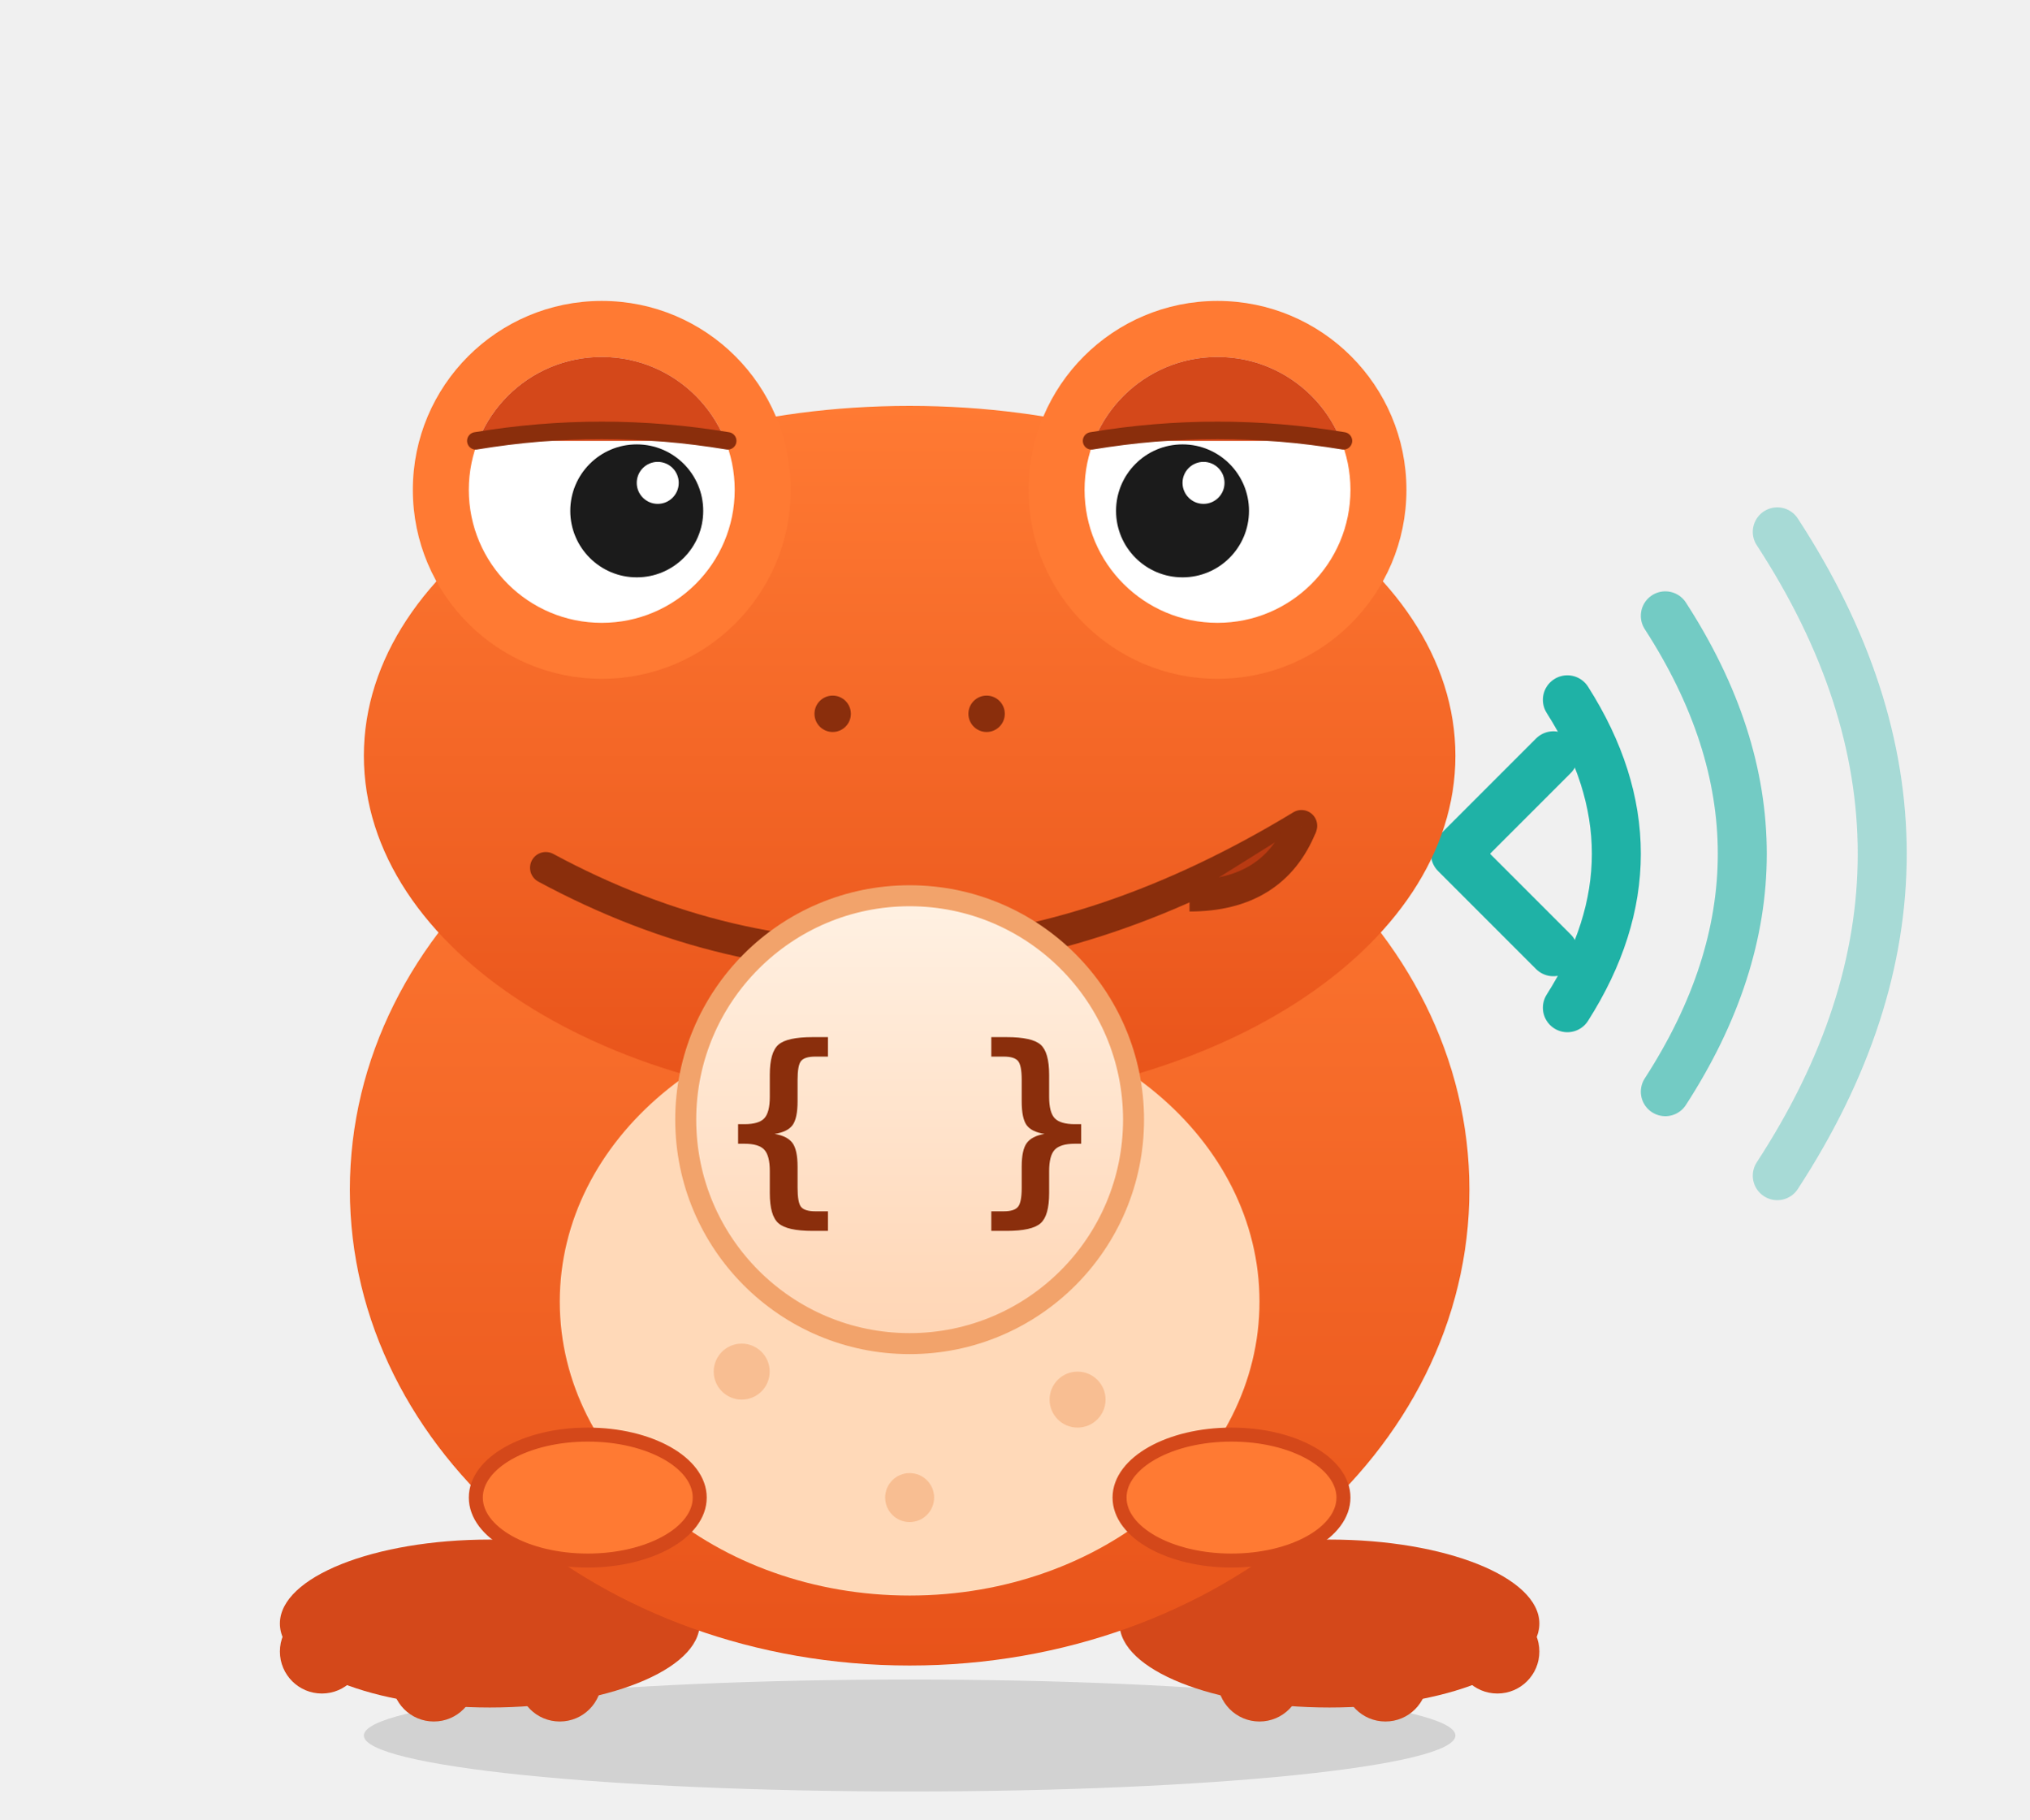
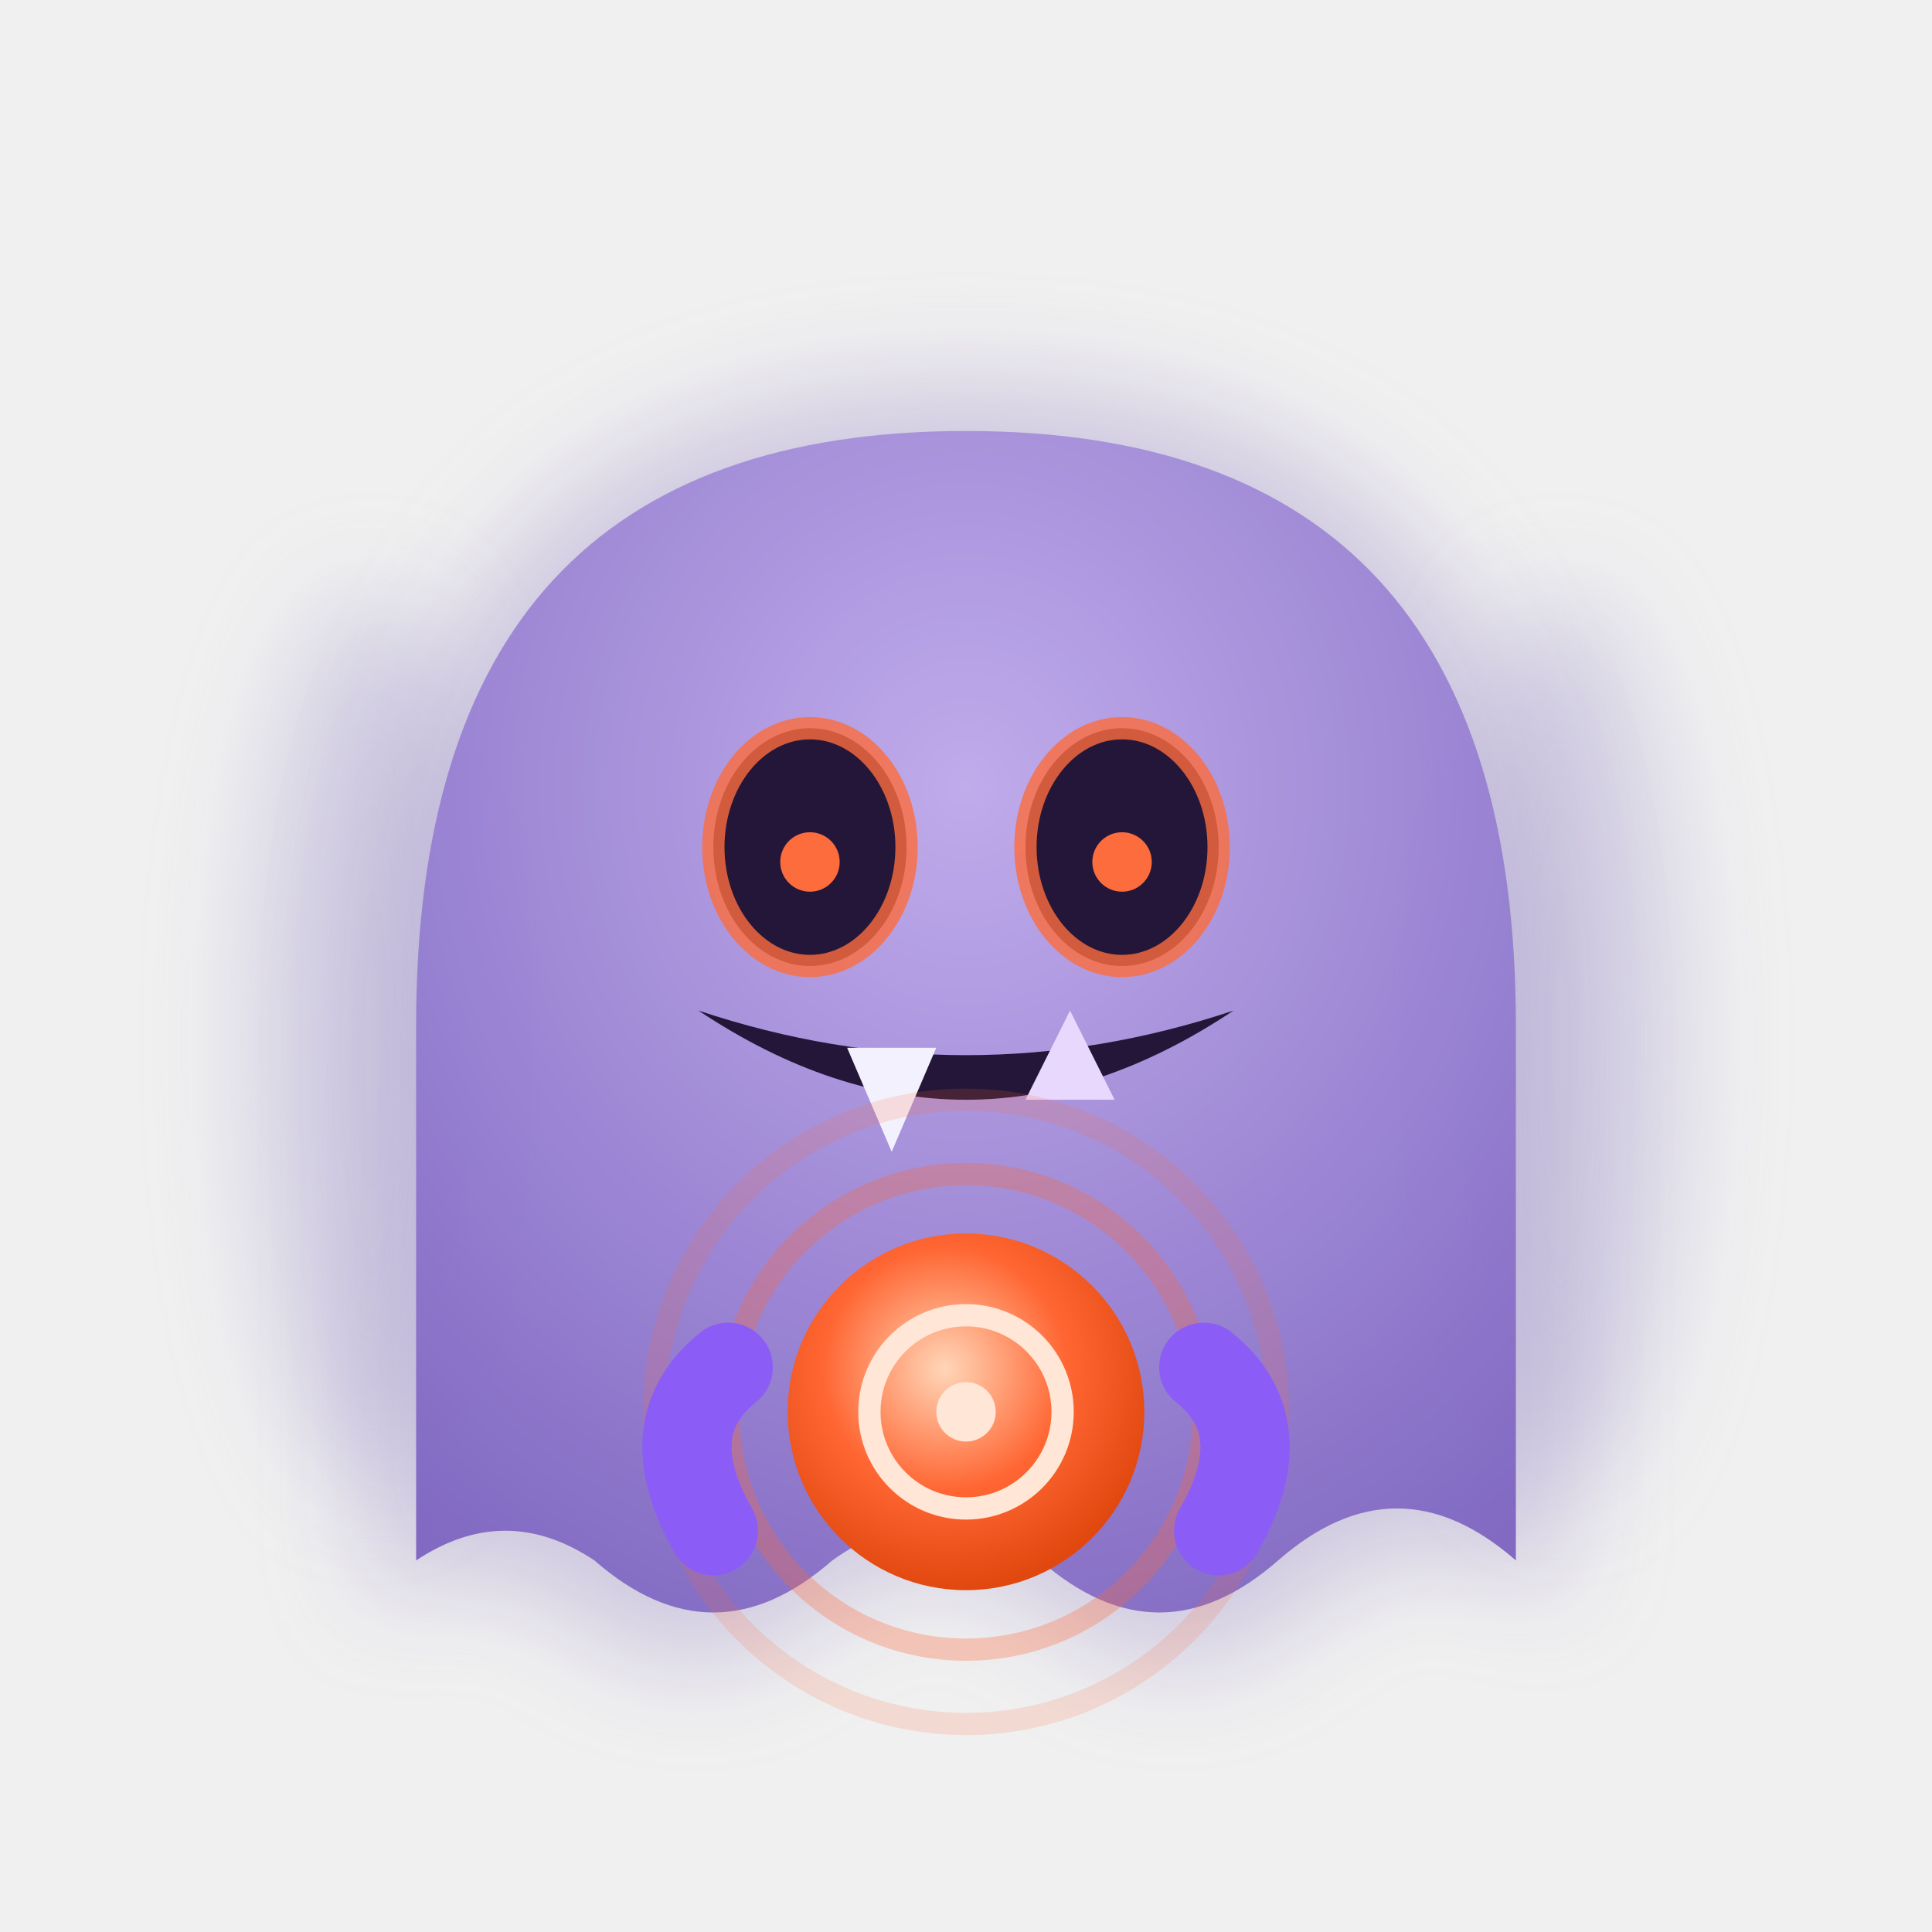
- <svg xmlns="http://www.w3.org/2000/svg" viewBox="0 0 290 260" width="290" height="260">
+ <svg xmlns="http://www.w3.org/2000/svg" viewBox="-10 -10 260 260" width="260" height="260">
  <defs>
-     <clipPath id="eyeL">
-       <circle cx="86" cy="70" r="19" />
-     </clipPath>
-     <clipPath id="eyeR">
-       <circle cx="174" cy="70" r="19" />
-     </clipPath>
-     <linearGradient id="body" x1="0" y1="0" x2="0" y2="1">
-       <stop offset="0" stop-color="#FF7A33" />
-       <stop offset="1" stop-color="#E8531A" />
-     </linearGradient>
-     <linearGradient id="sac" x1="0" y1="0" x2="0" y2="1">
-       <stop offset="0" stop-color="#FFF1E3" />
-       <stop offset="1" stop-color="#FFD5B4" />
-     </linearGradient>
+     <radialGradient id="g" cx="50%" cy="30%" r="80%">
+       <stop offset="0" stop-color="#BFA9EC" />
+       <stop offset="1" stop-color="#7C63C0" />
+     </radialGradient>
+     <radialGradient id="o" cx="44%" cy="38%" r="62%">
+       <stop offset="0" stop-color="#FFD6B8" />
+       <stop offset=".55" stop-color="#FF6633" />
+       <stop offset="1" stop-color="#E0480F" />
+     </radialGradient>
+     <filter id="aura" x="-60%" y="-60%" width="220%" height="220%">
+       <feGaussianBlur stdDeviation="7" />
+     </filter>
  </defs>
-   <ellipse cx="130" cy="248" rx="78" ry="8" fill="#00000020" />
-   <g fill="none" stroke="#1FB2A6" stroke-linecap="round" stroke-linejoin="round">
-     <path d="M254 76 Q284 122 254 168" stroke-width="7" opacity="0.35" />
-     <path d="M238 88 Q260 122 238 156" stroke-width="7" opacity="0.6" />
-     <path d="M224 100 Q238 122 224 144" stroke-width="7" />
-     <polyline points="222,108 208,122 222,136" stroke-width="7" />
+   <g filter="url(#aura)" opacity="0.35">
+     <path d="M46 128 Q46 48 120 48 Q194 48 194 128 L194 200 Q178 186 162 200 Q146 214 130 200 Q116 190 102 200 Q86 214 70 200 Q58 192 46 200 Z" fill="#8E7CC0" transform="translate(120,124) scale(1.08) translate(-120,-124)" />
  </g>
-   <g fill="#D4481A">
-     <ellipse cx="70" cy="232" rx="30" ry="12" />
-     <ellipse cx="190" cy="232" rx="30" ry="12" />
-     <circle cx="46" cy="236" r="6" />
-     <circle cx="62" cy="240" r="6" />
-     <circle cx="80" cy="240" r="6" />
-     <circle cx="180" cy="240" r="6" />
-     <circle cx="198" cy="240" r="6" />
-     <circle cx="214" cy="236" r="6" />
+   <g filter="url(#aura)" opacity="0.35">
+     <ellipse cx="40" cy="130" rx="16" ry="60" fill="#9B8FC9" />
+     <ellipse cx="200" cy="130" rx="16" ry="60" fill="#9B8FC9" />
  </g>
-   <ellipse cx="130" cy="170" rx="80" ry="68" fill="url(#body)" />
-   <ellipse cx="130" cy="186" rx="50" ry="42" fill="#FFD9B8" />
-   <g fill="#F2A36B" opacity="0.5">
-     <circle cx="106" cy="196" r="4" />
-     <circle cx="154" cy="200" r="4" />
-     <circle cx="130" cy="214" r="3.5" />
+   <g opacity="0.94">
+     <path d="M46 128 Q46 48 120 48 Q194 48 194 128 L194 200 Q178 186 162 200 Q146 214 130 200 Q116 190 102 200 Q86 214 70 200 Q58 192 46 200 Z" fill="url(#g)" />
+     <g fill="#1A0B2E">
+       <ellipse cx="99" cy="104" rx="13" ry="16" />
+       <ellipse cx="141" cy="104" rx="13" ry="16" />
+     </g>
+     <g fill="none" stroke="#FF6633" stroke-width="3" opacity=".8">
+       <ellipse cx="99" cy="104" rx="13" ry="16" />
+       <ellipse cx="141" cy="104" rx="13" ry="16" />
+     </g>
+     <g fill="#FF6633">
+       <circle cx="99" cy="106" r="4" />
+       <circle cx="141" cy="106" r="4" />
+     </g>
+     <path d="M84 126 Q120 150 156 126 Q120 138 84 126Z" fill="#1A0B2E" />
+     <g fill="#F5F3FF">
+       <path d="M104 131 l6 14 6 -14z" />
+     </g>
+     <g fill="#EAD9FF">
+       <path d="M128 138 l6 -12 6 12z" />
+     </g>
  </g>
-   <ellipse cx="130" cy="108" rx="78" ry="50" fill="url(#body)" />
-   <circle cx="86" cy="70" r="27" fill="#FF7A33" />
-   <circle cx="174" cy="70" r="27" fill="#FF7A33" />
-   <circle cx="86" cy="70" r="19" fill="#FFFFFF" />
-   <circle cx="174" cy="70" r="19" fill="#FFFFFF" />
-   <circle cx="91" cy="73" r="9.5" fill="#1B1B1B" />
-   <circle cx="169" cy="73" r="9.5" fill="#1B1B1B" />
-   <circle cx="94" cy="69" r="3" fill="#FFFFFF" />
-   <circle cx="172" cy="69" r="3" fill="#FFFFFF" />
-   <rect x="60" y="44" width="52" height="19" fill="#D4481A" clip-path="url(#eyeL)" />
-   <rect x="148" y="44" width="52" height="19" fill="#D4481A" clip-path="url(#eyeR)" />
-   <path d="M68 63 Q86 60 104 63" stroke="#8A2E0C" stroke-width="2.5" fill="none" stroke-linecap="round" />
-   <path d="M156 63 Q174 60 192 63" stroke="#8A2E0C" stroke-width="2.5" fill="none" stroke-linecap="round" />
-   <circle cx="119" cy="102" r="2.6" fill="#8A2E0C" />
-   <circle cx="141" cy="102" r="2.6" fill="#8A2E0C" />
-   <path d="M78 124 Q130 152 186 118" stroke="#8A2E0C" stroke-width="4.5" fill="none" stroke-linecap="round" />
-   <path d="M170 128 Q182 128 186 118" stroke="#8A2E0C" stroke-width="4.5" fill="#B83A12" stroke-linejoin="round" />
-   <circle cx="130" cy="160" r="32" fill="url(#sac)" stroke="#F2A36B" stroke-width="3" />
-   <text x="130" y="171" text-anchor="middle" font-family="ui-monospace, SFMono-Regular, Menlo, Consolas, monospace" font-size="30" font-weight="700" fill="#8A2E0C">{ }</text>
-   <g fill="#FF7A33" stroke="#D4481A" stroke-width="2">
-     <ellipse cx="84" cy="214" rx="16" ry="9" />
-     <ellipse cx="176" cy="214" rx="16" ry="9" />
+   <g fill="none" stroke="#FF6633" stroke-width="3">
+     <circle cx="120" cy="180" r="32" opacity=".3" />
+     <circle cx="120" cy="180" r="42" opacity=".16" />
  </g>
+   <circle cx="120" cy="180" r="24" fill="url(#o)" />
+   <g fill="none" stroke="#FFE6D6" stroke-width="3">
+     <circle cx="120" cy="180" r="13" />
+     <circle cx="120" cy="180" r="4" fill="#FFE6D6" stroke="none" />
+   </g>
+   <path d="M88 174 q-10 8 -2 22" stroke="#8B5CF6" stroke-width="12" fill="none" stroke-linecap="round" />
+   <path d="M152 174 q10 8 2 22" stroke="#8B5CF6" stroke-width="12" fill="none" stroke-linecap="round" />
</svg>
